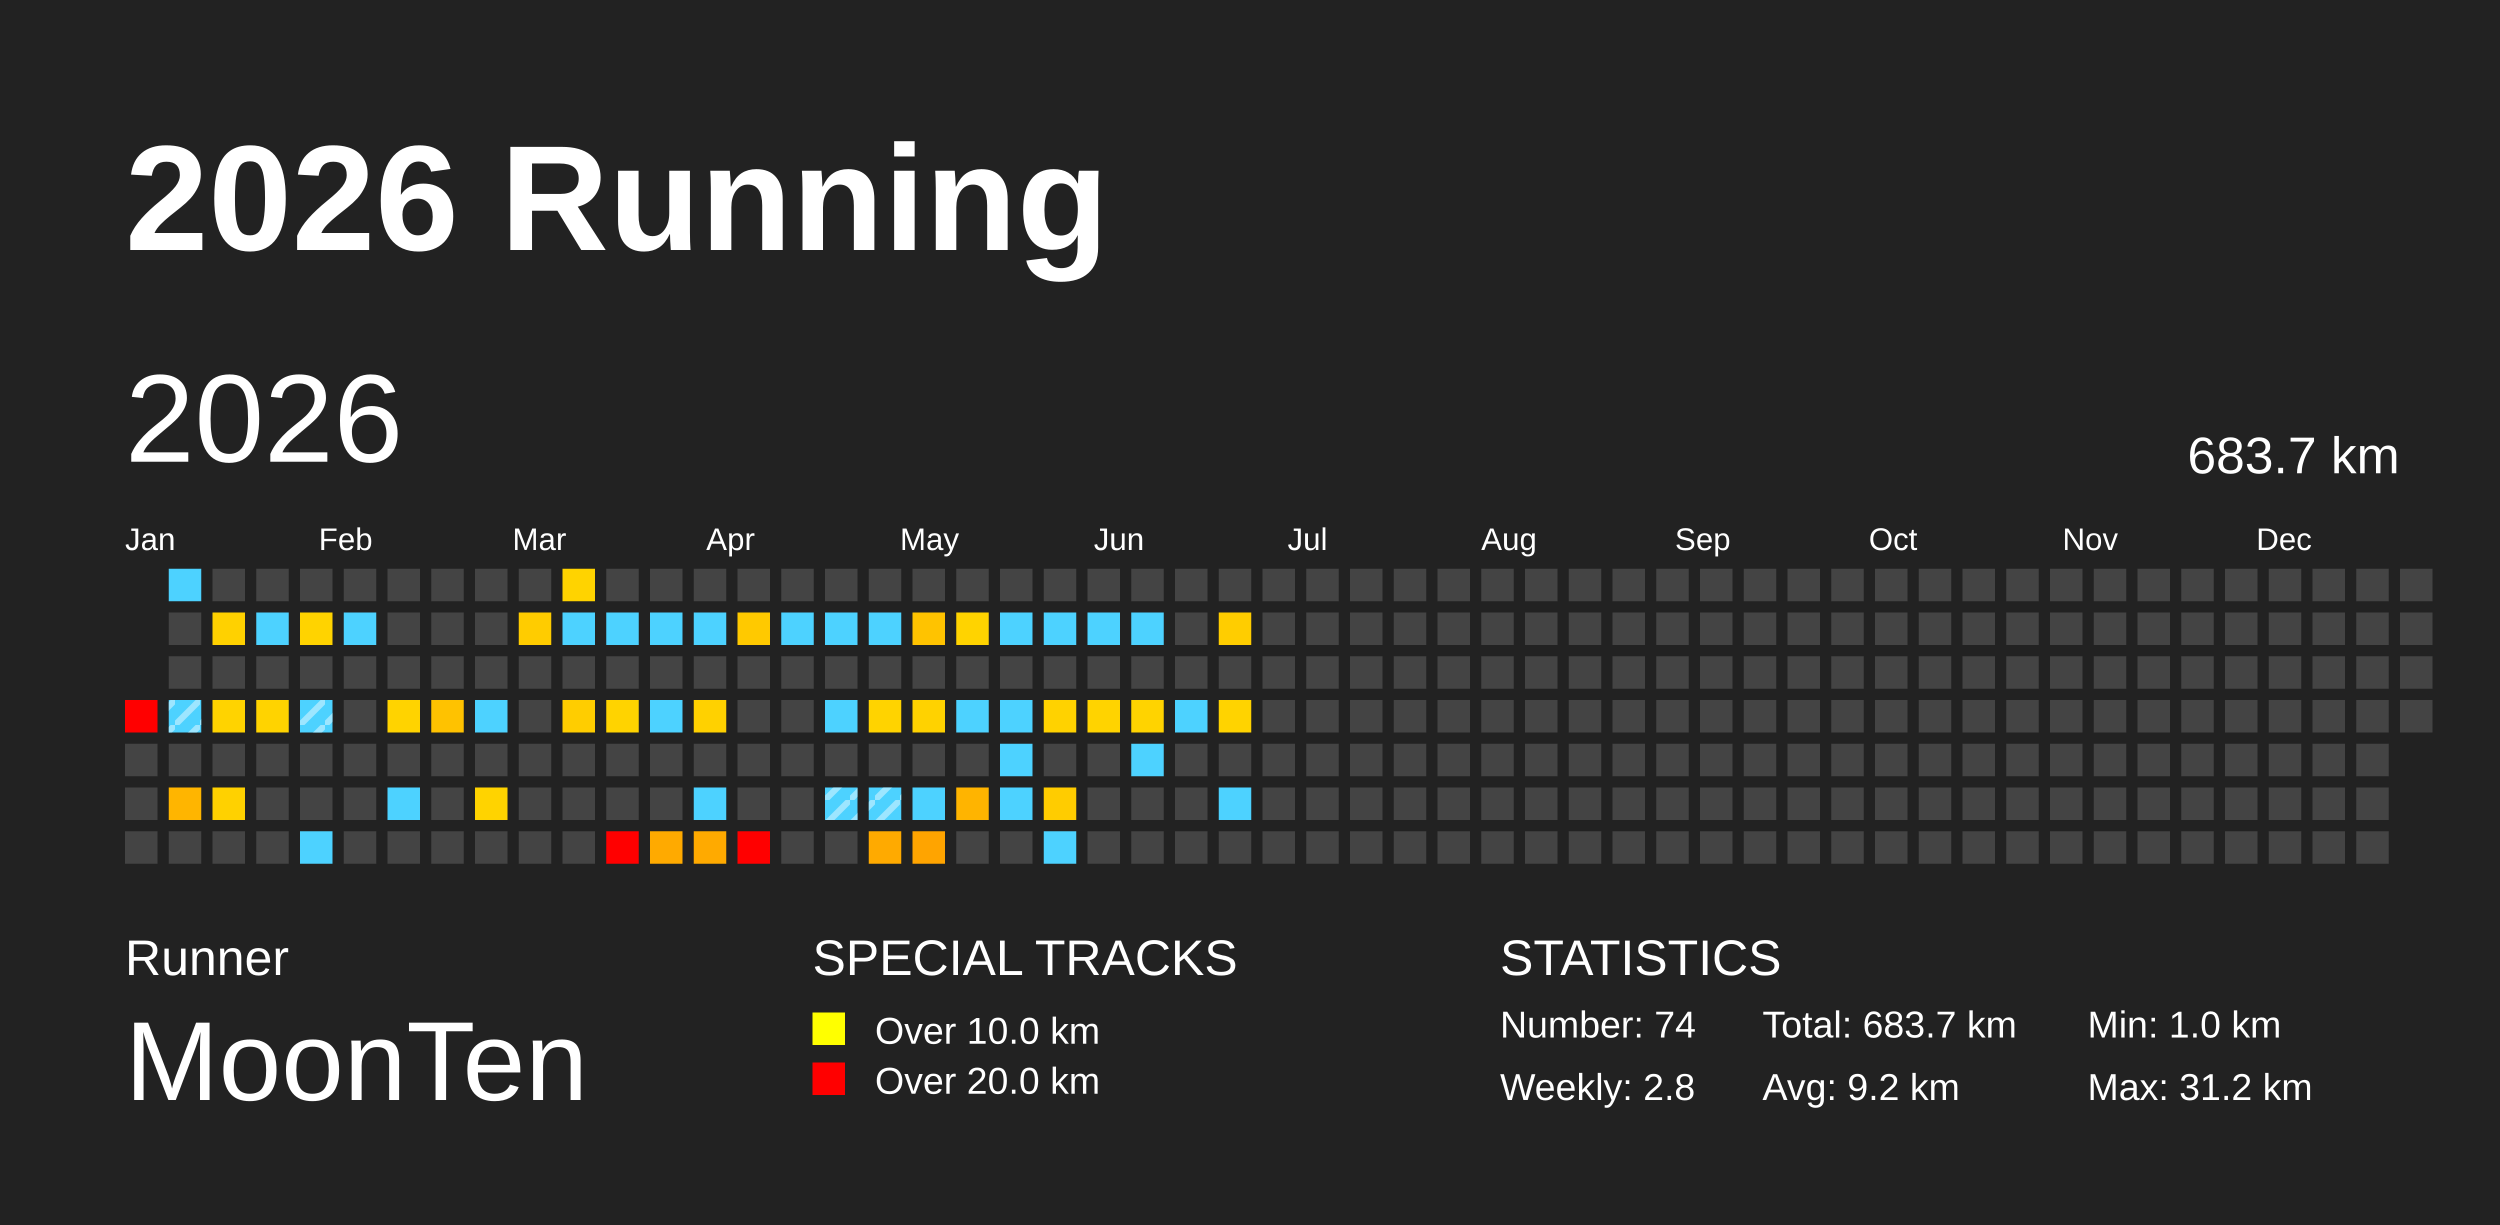
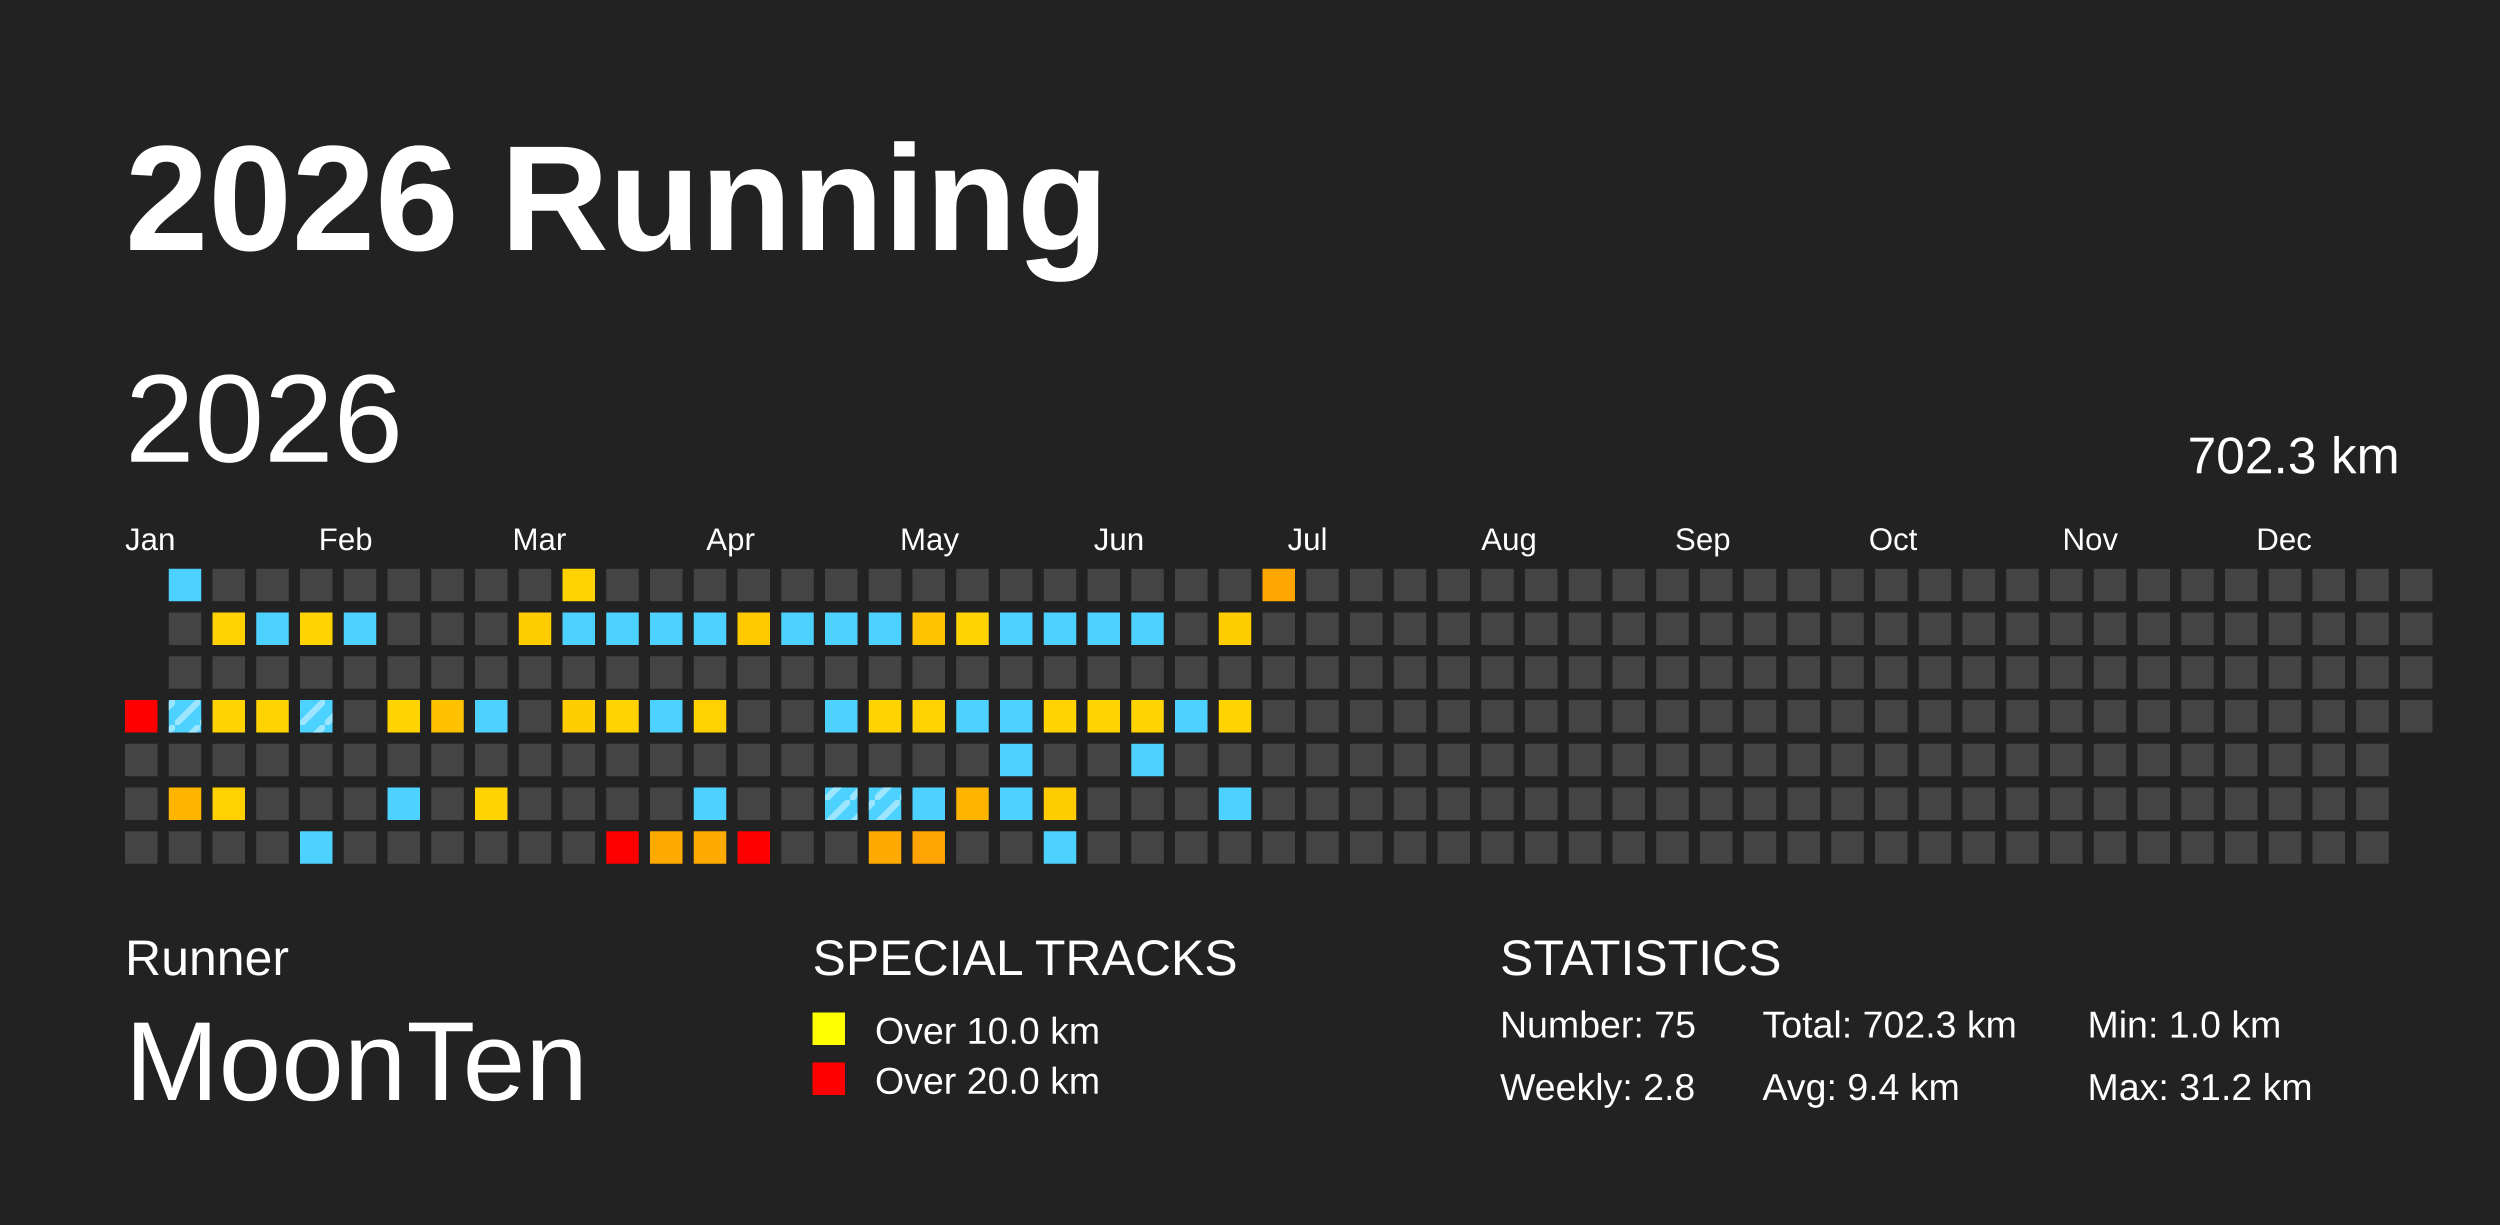
<svg xmlns="http://www.w3.org/2000/svg" baseProfile="full" height="98mm" version="1.1" viewBox="0,0,200,98" width="200mm">
  <defs>
    <pattern height="2" id="indoor-stripe" patternUnits="userSpaceOnUse" width="2">
      <line stroke="white" stroke-opacity="0.45" stroke-width="0.5" x1="0" x2="2" y1="2" y2="0" />
    </pattern>
  </defs>
  <rect fill="#222222" height="98" width="200" x="0" y="0" />
  <text fill="#FFFFFF" style="font-size:12px; font-family:Arial; font-weight:bold;" x="10" y="20">2026 Running</text>
  <text fill="#FFFFFF" style="font-size:4px; font-family:Arial" x="10" y="78">Runner</text>
  <text fill="#FFFFFF" style="font-size:9px; font-family:Arial" x="10" y="88">MoonTen</text>
  <text fill="#FFFFFF" style="font-size:4px; font-family:Arial" x="65" y="78">SPECIAL TRACKS</text>
  <rect fill="yellow" height="2.6" width="2.6" x="65" y="81" />
  <text fill="#FFFFFF" style="font-size:3px; font-family:Arial" x="70" y="83.5">Over 10.0 km</text>
  <rect fill="red" height="2.6" width="2.6" x="65" y="85" />
  <text fill="#FFFFFF" style="font-size:3px; font-family:Arial" x="70" y="87.5">Over 20.0 km</text>
  <text fill="#FFFFFF" style="font-size:4px; font-family:Arial" x="120" y="78">STATISTICS</text>
-   <text fill="#FFFFFF" style="font-size:3px; font-family:Arial" x="120" y="83">Number: 74</text>
+   <text fill="#FFFFFF" style="font-size:3px; font-family:Arial" x="120" y="83">Number: 75</text>
  <text fill="#FFFFFF" style="font-size:3px; font-family:Arial" x="120" y="88">Weekly: 2.8</text>
-   <text fill="#FFFFFF" style="font-size:3px; font-family:Arial" x="141" y="83">Total: 683.7 km</text>
-   <text fill="#FFFFFF" style="font-size:3px; font-family:Arial" x="141" y="88">Avg: 9.2 km</text>
+   <text fill="#FFFFFF" style="font-size:3px; font-family:Arial" x="141" y="83">Total: 702.3 km</text>
+   <text fill="#FFFFFF" style="font-size:3px; font-family:Arial" x="141" y="88">Avg: 9.4 km</text>
  <text fill="#FFFFFF" style="font-size:3px; font-family:Arial" x="167" y="83">Min: 1.0 km</text>
  <text fill="#FFFFFF" style="font-size:3px; font-family:Arial" x="167" y="88">Max: 31.2 km</text>
  <text dominant-baseline="hanging" fill="#FFFFFF" style="font-size:10.0px; font-family:Arial;" x="10" y="30">2026</text>
-   <text dominant-baseline="hanging" fill="#FFFFFF" style="font-size:4.125px; font-family:Arial;" x="175" y="35">683.7 km</text>
+   <text dominant-baseline="hanging" fill="#FFFFFF" style="font-size:4.125px; font-family:Arial;" x="175" y="35">702.3 km</text>
  <text fill="#FFFFFF" style="font-size:2.5px; font-family:Arial" x="10.0" y="44">Jan</text>
  <text fill="#FFFFFF" style="font-size:2.5px; font-family:Arial" x="25.5" y="44">Feb</text>
  <text fill="#FFFFFF" style="font-size:2.5px; font-family:Arial" x="41.0" y="44">Mar</text>
  <text fill="#FFFFFF" style="font-size:2.5px; font-family:Arial" x="56.5" y="44">Apr</text>
  <text fill="#FFFFFF" style="font-size:2.5px; font-family:Arial" x="72.0" y="44">May</text>
  <text fill="#FFFFFF" style="font-size:2.5px; font-family:Arial" x="87.5" y="44">Jun</text>
  <text fill="#FFFFFF" style="font-size:2.5px; font-family:Arial" x="103.0" y="44">Jul</text>
  <text fill="#FFFFFF" style="font-size:2.5px; font-family:Arial" x="118.5" y="44">Aug</text>
  <text fill="#FFFFFF" style="font-size:2.5px; font-family:Arial" x="134.0" y="44">Sep</text>
  <text fill="#FFFFFF" style="font-size:2.5px; font-family:Arial" x="149.5" y="44">Oct</text>
  <text fill="#FFFFFF" style="font-size:2.5px; font-family:Arial" x="165.0" y="44">Nov</text>
  <text fill="#FFFFFF" style="font-size:2.5px; font-family:Arial" x="180.5" y="44">Dec</text>
  <rect fill="red" height="2.6" width="2.6" x="10.0" y="56.0" />
  <rect fill="#444444" height="2.6" width="2.6" x="10.0" y="59.5" />
  <rect fill="#444444" height="2.6" width="2.6" x="10.0" y="63.0" />
  <rect fill="#444444" height="2.6" width="2.6" x="10.0" y="66.5" />
  <rect fill="#4dd2ff" height="2.6" width="2.6" x="13.5" y="45.5" />
  <rect fill="#444444" height="2.6" width="2.6" x="13.5" y="49.0" />
  <rect fill="#444444" height="2.6" width="2.6" x="13.5" y="52.5" />
  <rect fill="#4dd2ff" height="2.6" width="2.6" x="13.5" y="56.0" />
  <rect fill="url(#indoor-stripe)" height="2.6" style="pointer-events: none;" width="2.6" x="13.5" y="56.0" />
  <rect fill="#444444" height="2.6" width="2.6" x="13.5" y="59.5" />
  <rect fill="#ffb500" height="2.6" width="2.6" x="13.5" y="63.0" />
  <rect fill="#444444" height="2.6" width="2.6" x="13.5" y="66.5" />
  <rect fill="#444444" height="2.6" width="2.6" x="17.0" y="45.5" />
  <rect fill="#ffd100" height="2.6" width="2.6" x="17.0" y="49.0" />
  <rect fill="#444444" height="2.6" width="2.6" x="17.0" y="52.5" />
  <rect fill="#ffd300" height="2.6" width="2.6" x="17.0" y="56.0" />
  <rect fill="#444444" height="2.6" width="2.6" x="17.0" y="59.5" />
  <rect fill="#ffd100" height="2.6" width="2.6" x="17.0" y="63.0" />
  <rect fill="#444444" height="2.6" width="2.6" x="17.0" y="66.5" />
  <rect fill="#444444" height="2.6" width="2.6" x="20.5" y="45.5" />
  <rect fill="#4dd2ff" height="2.6" width="2.6" x="20.5" y="49.0" />
  <rect fill="#444444" height="2.6" width="2.6" x="20.5" y="52.5" />
  <rect fill="#ffd300" height="2.6" width="2.6" x="20.5" y="56.0" />
  <rect fill="#444444" height="2.6" width="2.6" x="20.5" y="59.5" />
  <rect fill="#444444" height="2.6" width="2.6" x="20.5" y="63.0" />
  <rect fill="#444444" height="2.6" width="2.6" x="20.5" y="66.5" />
  <rect fill="#444444" height="2.6" width="2.6" x="24.0" y="45.5" />
  <rect fill="#ffd300" height="2.6" width="2.6" x="24.0" y="49.0" />
  <rect fill="#444444" height="2.6" width="2.6" x="24.0" y="52.5" />
  <rect fill="#4dd2ff" height="2.6" width="2.6" x="24.0" y="56.0" />
  <rect fill="url(#indoor-stripe)" height="2.6" style="pointer-events: none;" width="2.6" x="24.0" y="56.0" />
  <rect fill="#444444" height="2.6" width="2.6" x="24.0" y="59.5" />
  <rect fill="#444444" height="2.6" width="2.6" x="24.0" y="63.0" />
  <rect fill="#4dd2ff" height="2.6" width="2.6" x="24.0" y="66.5" />
  <rect fill="#444444" height="2.6" width="2.6" x="27.5" y="45.5" />
  <rect fill="#4dd2ff" height="2.6" width="2.6" x="27.5" y="49.0" />
  <rect fill="#444444" height="2.6" width="2.6" x="27.5" y="52.5" />
  <rect fill="#444444" height="2.6" width="2.6" x="27.5" y="56.0" />
  <rect fill="#444444" height="2.6" width="2.6" x="27.5" y="59.5" />
  <rect fill="#444444" height="2.6" width="2.6" x="27.5" y="63.0" />
  <rect fill="#444444" height="2.6" width="2.6" x="27.5" y="66.5" />
  <rect fill="#444444" height="2.6" width="2.6" x="31.0" y="45.5" />
  <rect fill="#444444" height="2.6" width="2.6" x="31.0" y="49.0" />
  <rect fill="#444444" height="2.6" width="2.6" x="31.0" y="52.5" />
  <rect fill="#ffd300" height="2.6" width="2.6" x="31.0" y="56.0" />
  <rect fill="#444444" height="2.6" width="2.6" x="31.0" y="59.5" />
  <rect fill="#4dd2ff" height="2.6" width="2.6" x="31.0" y="63.0" />
  <rect fill="#444444" height="2.6" width="2.6" x="31.0" y="66.5" />
  <rect fill="#444444" height="2.6" width="2.6" x="34.5" y="45.5" />
  <rect fill="#444444" height="2.6" width="2.6" x="34.5" y="49.0" />
  <rect fill="#444444" height="2.6" width="2.6" x="34.5" y="52.5" />
  <rect fill="#ffc200" height="2.6" width="2.6" x="34.5" y="56.0" />
  <rect fill="#444444" height="2.6" width="2.6" x="34.5" y="59.5" />
  <rect fill="#444444" height="2.6" width="2.6" x="34.5" y="63.0" />
  <rect fill="#444444" height="2.6" width="2.6" x="34.5" y="66.5" />
  <rect fill="#444444" height="2.6" width="2.6" x="38.0" y="45.5" />
  <rect fill="#444444" height="2.6" width="2.6" x="38.0" y="49.0" />
  <rect fill="#444444" height="2.6" width="2.6" x="38.0" y="52.5" />
  <rect fill="#4dd2ff" height="2.6" width="2.6" x="38.0" y="56.0" />
  <rect fill="#444444" height="2.6" width="2.6" x="38.0" y="59.5" />
  <rect fill="#ffd300" height="2.6" width="2.6" x="38.0" y="63.0" />
  <rect fill="#444444" height="2.6" width="2.6" x="38.0" y="66.5" />
  <rect fill="#444444" height="2.6" width="2.6" x="41.5" y="45.5" />
  <rect fill="#ffcc00" height="2.6" width="2.6" x="41.5" y="49.0" />
  <rect fill="#444444" height="2.6" width="2.6" x="41.5" y="52.5" />
  <rect fill="#444444" height="2.6" width="2.6" x="41.5" y="56.0" />
  <rect fill="#444444" height="2.6" width="2.6" x="41.5" y="59.5" />
  <rect fill="#444444" height="2.6" width="2.6" x="41.5" y="63.0" />
  <rect fill="#444444" height="2.6" width="2.6" x="41.5" y="66.5" />
  <rect fill="#ffd300" height="2.6" width="2.6" x="45.0" y="45.5" />
  <rect fill="#4dd2ff" height="2.6" width="2.6" x="45.0" y="49.0" />
  <rect fill="#444444" height="2.6" width="2.6" x="45.0" y="52.5" />
  <rect fill="#ffcd00" height="2.6" width="2.6" x="45.0" y="56.0" />
  <rect fill="#444444" height="2.6" width="2.6" x="45.0" y="59.5" />
  <rect fill="#444444" height="2.6" width="2.6" x="45.0" y="63.0" />
  <rect fill="#444444" height="2.6" width="2.6" x="45.0" y="66.5" />
  <rect fill="#444444" height="2.6" width="2.6" x="48.5" y="45.5" />
  <rect fill="#4dd2ff" height="2.6" width="2.6" x="48.5" y="49.0" />
  <rect fill="#444444" height="2.6" width="2.6" x="48.5" y="52.5" />
  <rect fill="#ffd300" height="2.6" width="2.6" x="48.5" y="56.0" />
  <rect fill="#444444" height="2.6" width="2.6" x="48.5" y="59.5" />
  <rect fill="#444444" height="2.6" width="2.6" x="48.5" y="63.0" />
  <rect fill="red" height="2.6" width="2.6" x="48.5" y="66.5" />
  <rect fill="#444444" height="2.6" width="2.6" x="52.0" y="45.5" />
  <rect fill="#4dd2ff" height="2.6" width="2.6" x="52.0" y="49.0" />
  <rect fill="#444444" height="2.6" width="2.6" x="52.0" y="52.5" />
  <rect fill="#4dd2ff" height="2.6" width="2.6" x="52.0" y="56.0" />
  <rect fill="#444444" height="2.6" width="2.6" x="52.0" y="59.5" />
  <rect fill="#444444" height="2.6" width="2.6" x="52.0" y="63.0" />
  <rect fill="#ffaa00" height="2.6" width="2.6" x="52.0" y="66.5" />
  <rect fill="#444444" height="2.6" width="2.6" x="55.5" y="45.5" />
  <rect fill="#4dd2ff" height="2.6" width="2.6" x="55.5" y="49.0" />
  <rect fill="#444444" height="2.6" width="2.6" x="55.5" y="52.5" />
  <rect fill="#ffd100" height="2.6" width="2.6" x="55.5" y="56.0" />
  <rect fill="#444444" height="2.6" width="2.6" x="55.5" y="59.5" />
  <rect fill="#4dd2ff" height="2.6" width="2.6" x="55.5" y="63.0" />
  <rect fill="#ffaa00" height="2.6" width="2.6" x="55.5" y="66.5" />
  <rect fill="#444444" height="2.6" width="2.6" x="59.0" y="45.5" />
  <rect fill="#ffc900" height="2.6" width="2.6" x="59.0" y="49.0" />
  <rect fill="#444444" height="2.6" width="2.6" x="59.0" y="52.5" />
  <rect fill="#444444" height="2.6" width="2.6" x="59.0" y="56.0" />
  <rect fill="#444444" height="2.6" width="2.6" x="59.0" y="59.5" />
  <rect fill="#444444" height="2.6" width="2.6" x="59.0" y="63.0" />
  <rect fill="red" height="2.6" width="2.6" x="59.0" y="66.5" />
  <rect fill="#444444" height="2.6" width="2.6" x="62.5" y="45.5" />
  <rect fill="#4dd2ff" height="2.6" width="2.6" x="62.5" y="49.0" />
  <rect fill="#444444" height="2.6" width="2.6" x="62.5" y="52.5" />
  <rect fill="#444444" height="2.6" width="2.6" x="62.5" y="56.0" />
  <rect fill="#444444" height="2.6" width="2.6" x="62.5" y="59.5" />
  <rect fill="#444444" height="2.6" width="2.6" x="62.5" y="63.0" />
  <rect fill="#444444" height="2.6" width="2.6" x="62.5" y="66.5" />
  <rect fill="#444444" height="2.6" width="2.6" x="66.0" y="45.5" />
  <rect fill="#4dd2ff" height="2.6" width="2.6" x="66.0" y="49.0" />
  <rect fill="#444444" height="2.6" width="2.6" x="66.0" y="52.5" />
  <rect fill="#4dd2ff" height="2.6" width="2.6" x="66.0" y="56.0" />
  <rect fill="#444444" height="2.6" width="2.6" x="66.0" y="59.5" />
  <rect fill="#4dd2ff" height="2.6" width="2.6" x="66.0" y="63.0" />
  <rect fill="url(#indoor-stripe)" height="2.6" style="pointer-events: none;" width="2.6" x="66.0" y="63.0" />
  <rect fill="#444444" height="2.6" width="2.6" x="66.0" y="66.5" />
  <rect fill="#444444" height="2.6" width="2.6" x="69.5" y="45.5" />
  <rect fill="#4dd2ff" height="2.6" width="2.6" x="69.5" y="49.0" />
  <rect fill="#444444" height="2.6" width="2.6" x="69.5" y="52.5" />
  <rect fill="#ffd300" height="2.6" width="2.6" x="69.5" y="56.0" />
  <rect fill="#444444" height="2.6" width="2.6" x="69.5" y="59.5" />
  <rect fill="#4dd2ff" height="2.6" width="2.6" x="69.5" y="63.0" />
  <rect fill="url(#indoor-stripe)" height="2.6" style="pointer-events: none;" width="2.6" x="69.5" y="63.0" />
  <rect fill="#ffaa00" height="2.6" width="2.6" x="69.5" y="66.5" />
  <rect fill="#444444" height="2.6" width="2.6" x="73.0" y="45.5" />
  <rect fill="#ffc300" height="2.6" width="2.6" x="73.0" y="49.0" />
  <rect fill="#444444" height="2.6" width="2.6" x="73.0" y="52.5" />
  <rect fill="#ffd200" height="2.6" width="2.6" x="73.0" y="56.0" />
  <rect fill="#444444" height="2.6" width="2.6" x="73.0" y="59.5" />
  <rect fill="#4dd2ff" height="2.6" width="2.6" x="73.0" y="63.0" />
  <rect fill="#ffa400" height="2.6" width="2.6" x="73.0" y="66.5" />
  <rect fill="#444444" height="2.6" width="2.6" x="76.5" y="45.5" />
  <rect fill="#ffd300" height="2.6" width="2.6" x="76.5" y="49.0" />
  <rect fill="#444444" height="2.6" width="2.6" x="76.5" y="52.5" />
  <rect fill="#4dd2ff" height="2.6" width="2.6" x="76.5" y="56.0" />
  <rect fill="#444444" height="2.6" width="2.6" x="76.5" y="59.5" />
  <rect fill="#ffb400" height="2.6" width="2.6" x="76.5" y="63.0" />
  <rect fill="#444444" height="2.6" width="2.6" x="76.5" y="66.5" />
  <rect fill="#444444" height="2.6" width="2.6" x="80.0" y="45.5" />
  <rect fill="#4dd2ff" height="2.6" width="2.6" x="80.0" y="49.0" />
  <rect fill="#444444" height="2.6" width="2.6" x="80.0" y="52.5" />
  <rect fill="#4dd2ff" height="2.6" width="2.6" x="80.0" y="56.0" />
  <rect fill="#4dd2ff" height="2.6" width="2.6" x="80.0" y="59.5" />
  <rect fill="#4dd2ff" height="2.6" width="2.6" x="80.0" y="63.0" />
  <rect fill="#444444" height="2.6" width="2.6" x="80.0" y="66.5" />
  <rect fill="#444444" height="2.6" width="2.6" x="83.5" y="45.5" />
  <rect fill="#4dd2ff" height="2.6" width="2.6" x="83.5" y="49.0" />
  <rect fill="#444444" height="2.6" width="2.6" x="83.5" y="52.5" />
  <rect fill="#ffd200" height="2.6" width="2.6" x="83.5" y="56.0" />
  <rect fill="#444444" height="2.6" width="2.6" x="83.5" y="59.5" />
  <rect fill="#ffcc00" height="2.6" width="2.6" x="83.5" y="63.0" />
  <rect fill="#4dd2ff" height="2.6" width="2.6" x="83.5" y="66.5" />
  <rect fill="#444444" height="2.6" width="2.6" x="87.0" y="45.5" />
  <rect fill="#4dd2ff" height="2.6" width="2.6" x="87.0" y="49.0" />
  <rect fill="#444444" height="2.6" width="2.6" x="87.0" y="52.5" />
  <rect fill="#ffd300" height="2.6" width="2.6" x="87.0" y="56.0" />
  <rect fill="#444444" height="2.6" width="2.6" x="87.0" y="59.5" />
  <rect fill="#444444" height="2.6" width="2.6" x="87.0" y="63.0" />
  <rect fill="#444444" height="2.6" width="2.6" x="87.0" y="66.5" />
  <rect fill="#444444" height="2.6" width="2.6" x="90.5" y="45.5" />
  <rect fill="#4dd2ff" height="2.6" width="2.6" x="90.5" y="49.0" />
  <rect fill="#444444" height="2.6" width="2.6" x="90.5" y="52.5" />
  <rect fill="#ffd300" height="2.6" width="2.6" x="90.5" y="56.0" />
  <rect fill="#4dd2ff" height="2.6" width="2.6" x="90.5" y="59.5" />
  <rect fill="#444444" height="2.6" width="2.6" x="90.5" y="63.0" />
  <rect fill="#444444" height="2.6" width="2.6" x="90.5" y="66.5" />
  <rect fill="#444444" height="2.6" width="2.6" x="94.0" y="45.5" />
  <rect fill="#444444" height="2.6" width="2.6" x="94.0" y="49.0" />
  <rect fill="#444444" height="2.6" width="2.6" x="94.0" y="52.5" />
  <rect fill="#4dd2ff" height="2.6" width="2.6" x="94.0" y="56.0" />
  <rect fill="#444444" height="2.6" width="2.6" x="94.0" y="59.5" />
  <rect fill="#444444" height="2.6" width="2.6" x="94.0" y="63.0" />
  <rect fill="#444444" height="2.6" width="2.6" x="94.0" y="66.5" />
  <rect fill="#444444" height="2.6" width="2.6" x="97.5" y="45.5" />
  <rect fill="#ffcd00" height="2.6" width="2.6" x="97.5" y="49.0" />
  <rect fill="#444444" height="2.6" width="2.6" x="97.5" y="52.5" />
  <rect fill="#ffd300" height="2.6" width="2.6" x="97.5" y="56.0" />
  <rect fill="#444444" height="2.6" width="2.6" x="97.5" y="59.5" />
  <rect fill="#4dd2ff" height="2.6" width="2.6" x="97.5" y="63.0" />
  <rect fill="#444444" height="2.6" width="2.6" x="97.5" y="66.5" />
-   <rect fill="#444444" height="2.6" width="2.6" x="101.0" y="45.5" />
+   <rect fill="#ffa700" height="2.6" width="2.6" x="101.0" y="45.5" />
  <rect fill="#444444" height="2.6" width="2.6" x="101.0" y="49.0" />
  <rect fill="#444444" height="2.6" width="2.6" x="101.0" y="52.5" />
  <rect fill="#444444" height="2.6" width="2.6" x="101.0" y="56.0" />
  <rect fill="#444444" height="2.6" width="2.6" x="101.0" y="59.5" />
  <rect fill="#444444" height="2.6" width="2.6" x="101.0" y="63.0" />
  <rect fill="#444444" height="2.6" width="2.6" x="101.0" y="66.5" />
  <rect fill="#444444" height="2.6" width="2.6" x="104.5" y="45.5" />
  <rect fill="#444444" height="2.6" width="2.6" x="104.5" y="49.0" />
  <rect fill="#444444" height="2.6" width="2.6" x="104.5" y="52.5" />
  <rect fill="#444444" height="2.6" width="2.6" x="104.5" y="56.0" />
  <rect fill="#444444" height="2.6" width="2.6" x="104.5" y="59.5" />
  <rect fill="#444444" height="2.6" width="2.6" x="104.5" y="63.0" />
  <rect fill="#444444" height="2.6" width="2.6" x="104.5" y="66.5" />
  <rect fill="#444444" height="2.6" width="2.6" x="108.0" y="45.5" />
  <rect fill="#444444" height="2.6" width="2.6" x="108.0" y="49.0" />
  <rect fill="#444444" height="2.6" width="2.6" x="108.0" y="52.5" />
  <rect fill="#444444" height="2.6" width="2.6" x="108.0" y="56.0" />
  <rect fill="#444444" height="2.6" width="2.6" x="108.0" y="59.5" />
  <rect fill="#444444" height="2.6" width="2.6" x="108.0" y="63.0" />
  <rect fill="#444444" height="2.6" width="2.6" x="108.0" y="66.5" />
  <rect fill="#444444" height="2.6" width="2.6" x="111.5" y="45.5" />
  <rect fill="#444444" height="2.6" width="2.6" x="111.5" y="49.0" />
  <rect fill="#444444" height="2.6" width="2.6" x="111.5" y="52.5" />
  <rect fill="#444444" height="2.6" width="2.6" x="111.5" y="56.0" />
  <rect fill="#444444" height="2.6" width="2.6" x="111.5" y="59.5" />
  <rect fill="#444444" height="2.6" width="2.6" x="111.5" y="63.0" />
  <rect fill="#444444" height="2.6" width="2.6" x="111.5" y="66.5" />
  <rect fill="#444444" height="2.6" width="2.6" x="115.0" y="45.5" />
  <rect fill="#444444" height="2.6" width="2.6" x="115.0" y="49.0" />
  <rect fill="#444444" height="2.6" width="2.6" x="115.0" y="52.5" />
  <rect fill="#444444" height="2.6" width="2.6" x="115.0" y="56.0" />
  <rect fill="#444444" height="2.6" width="2.6" x="115.0" y="59.5" />
  <rect fill="#444444" height="2.6" width="2.6" x="115.0" y="63.0" />
  <rect fill="#444444" height="2.6" width="2.6" x="115.0" y="66.5" />
  <rect fill="#444444" height="2.6" width="2.6" x="118.5" y="45.5" />
  <rect fill="#444444" height="2.6" width="2.6" x="118.5" y="49.0" />
  <rect fill="#444444" height="2.6" width="2.6" x="118.5" y="52.5" />
  <rect fill="#444444" height="2.6" width="2.6" x="118.5" y="56.0" />
  <rect fill="#444444" height="2.6" width="2.6" x="118.5" y="59.5" />
  <rect fill="#444444" height="2.6" width="2.6" x="118.5" y="63.0" />
  <rect fill="#444444" height="2.6" width="2.6" x="118.5" y="66.5" />
  <rect fill="#444444" height="2.6" width="2.6" x="122.0" y="45.5" />
  <rect fill="#444444" height="2.6" width="2.6" x="122.0" y="49.0" />
  <rect fill="#444444" height="2.6" width="2.6" x="122.0" y="52.5" />
  <rect fill="#444444" height="2.6" width="2.6" x="122.0" y="56.0" />
  <rect fill="#444444" height="2.6" width="2.6" x="122.0" y="59.5" />
  <rect fill="#444444" height="2.6" width="2.6" x="122.0" y="63.0" />
  <rect fill="#444444" height="2.6" width="2.6" x="122.0" y="66.5" />
  <rect fill="#444444" height="2.6" width="2.6" x="125.5" y="45.5" />
  <rect fill="#444444" height="2.6" width="2.6" x="125.5" y="49.0" />
  <rect fill="#444444" height="2.6" width="2.6" x="125.5" y="52.5" />
  <rect fill="#444444" height="2.6" width="2.6" x="125.5" y="56.0" />
  <rect fill="#444444" height="2.6" width="2.6" x="125.5" y="59.5" />
  <rect fill="#444444" height="2.6" width="2.6" x="125.5" y="63.0" />
  <rect fill="#444444" height="2.6" width="2.6" x="125.5" y="66.5" />
  <rect fill="#444444" height="2.6" width="2.6" x="129.0" y="45.5" />
  <rect fill="#444444" height="2.6" width="2.6" x="129.0" y="49.0" />
  <rect fill="#444444" height="2.6" width="2.6" x="129.0" y="52.5" />
  <rect fill="#444444" height="2.6" width="2.6" x="129.0" y="56.0" />
  <rect fill="#444444" height="2.6" width="2.6" x="129.0" y="59.5" />
  <rect fill="#444444" height="2.6" width="2.6" x="129.0" y="63.0" />
  <rect fill="#444444" height="2.6" width="2.6" x="129.0" y="66.5" />
  <rect fill="#444444" height="2.6" width="2.6" x="132.5" y="45.5" />
  <rect fill="#444444" height="2.6" width="2.6" x="132.5" y="49.0" />
  <rect fill="#444444" height="2.6" width="2.6" x="132.5" y="52.5" />
  <rect fill="#444444" height="2.6" width="2.6" x="132.5" y="56.0" />
  <rect fill="#444444" height="2.6" width="2.6" x="132.5" y="59.5" />
  <rect fill="#444444" height="2.6" width="2.6" x="132.5" y="63.0" />
  <rect fill="#444444" height="2.6" width="2.6" x="132.5" y="66.5" />
  <rect fill="#444444" height="2.6" width="2.6" x="136.0" y="45.5" />
  <rect fill="#444444" height="2.6" width="2.6" x="136.0" y="49.0" />
  <rect fill="#444444" height="2.6" width="2.6" x="136.0" y="52.5" />
  <rect fill="#444444" height="2.6" width="2.6" x="136.0" y="56.0" />
  <rect fill="#444444" height="2.6" width="2.6" x="136.0" y="59.5" />
  <rect fill="#444444" height="2.6" width="2.6" x="136.0" y="63.0" />
  <rect fill="#444444" height="2.6" width="2.6" x="136.0" y="66.5" />
  <rect fill="#444444" height="2.6" width="2.6" x="139.5" y="45.5" />
  <rect fill="#444444" height="2.6" width="2.6" x="139.5" y="49.0" />
  <rect fill="#444444" height="2.6" width="2.6" x="139.5" y="52.5" />
  <rect fill="#444444" height="2.6" width="2.6" x="139.5" y="56.0" />
  <rect fill="#444444" height="2.6" width="2.6" x="139.5" y="59.5" />
  <rect fill="#444444" height="2.6" width="2.6" x="139.5" y="63.0" />
  <rect fill="#444444" height="2.6" width="2.6" x="139.5" y="66.5" />
  <rect fill="#444444" height="2.6" width="2.6" x="143.0" y="45.5" />
  <rect fill="#444444" height="2.6" width="2.6" x="143.0" y="49.0" />
  <rect fill="#444444" height="2.6" width="2.6" x="143.0" y="52.5" />
  <rect fill="#444444" height="2.6" width="2.6" x="143.0" y="56.0" />
  <rect fill="#444444" height="2.6" width="2.6" x="143.0" y="59.5" />
  <rect fill="#444444" height="2.6" width="2.6" x="143.0" y="63.0" />
  <rect fill="#444444" height="2.6" width="2.6" x="143.0" y="66.5" />
  <rect fill="#444444" height="2.6" width="2.6" x="146.5" y="45.5" />
  <rect fill="#444444" height="2.6" width="2.6" x="146.5" y="49.0" />
  <rect fill="#444444" height="2.6" width="2.6" x="146.5" y="52.5" />
  <rect fill="#444444" height="2.6" width="2.6" x="146.5" y="56.0" />
  <rect fill="#444444" height="2.6" width="2.6" x="146.5" y="59.5" />
  <rect fill="#444444" height="2.6" width="2.6" x="146.5" y="63.0" />
  <rect fill="#444444" height="2.6" width="2.6" x="146.5" y="66.5" />
  <rect fill="#444444" height="2.6" width="2.6" x="150.0" y="45.5" />
  <rect fill="#444444" height="2.6" width="2.6" x="150.0" y="49.0" />
  <rect fill="#444444" height="2.6" width="2.6" x="150.0" y="52.5" />
  <rect fill="#444444" height="2.6" width="2.6" x="150.0" y="56.0" />
  <rect fill="#444444" height="2.6" width="2.6" x="150.0" y="59.5" />
  <rect fill="#444444" height="2.6" width="2.6" x="150.0" y="63.0" />
  <rect fill="#444444" height="2.6" width="2.6" x="150.0" y="66.5" />
  <rect fill="#444444" height="2.6" width="2.6" x="153.5" y="45.5" />
  <rect fill="#444444" height="2.6" width="2.6" x="153.5" y="49.0" />
  <rect fill="#444444" height="2.6" width="2.6" x="153.5" y="52.5" />
  <rect fill="#444444" height="2.6" width="2.6" x="153.5" y="56.0" />
  <rect fill="#444444" height="2.6" width="2.6" x="153.5" y="59.5" />
  <rect fill="#444444" height="2.6" width="2.6" x="153.5" y="63.0" />
  <rect fill="#444444" height="2.6" width="2.6" x="153.5" y="66.5" />
  <rect fill="#444444" height="2.6" width="2.6" x="157.0" y="45.5" />
  <rect fill="#444444" height="2.6" width="2.6" x="157.0" y="49.0" />
  <rect fill="#444444" height="2.6" width="2.6" x="157.0" y="52.5" />
  <rect fill="#444444" height="2.6" width="2.6" x="157.0" y="56.0" />
  <rect fill="#444444" height="2.6" width="2.6" x="157.0" y="59.5" />
  <rect fill="#444444" height="2.6" width="2.6" x="157.0" y="63.0" />
  <rect fill="#444444" height="2.6" width="2.6" x="157.0" y="66.5" />
  <rect fill="#444444" height="2.6" width="2.6" x="160.5" y="45.5" />
  <rect fill="#444444" height="2.6" width="2.6" x="160.5" y="49.0" />
  <rect fill="#444444" height="2.6" width="2.6" x="160.5" y="52.5" />
  <rect fill="#444444" height="2.6" width="2.6" x="160.5" y="56.0" />
  <rect fill="#444444" height="2.6" width="2.6" x="160.5" y="59.5" />
  <rect fill="#444444" height="2.6" width="2.6" x="160.5" y="63.0" />
  <rect fill="#444444" height="2.6" width="2.6" x="160.5" y="66.5" />
  <rect fill="#444444" height="2.6" width="2.6" x="164.0" y="45.5" />
  <rect fill="#444444" height="2.6" width="2.6" x="164.0" y="49.0" />
  <rect fill="#444444" height="2.6" width="2.6" x="164.0" y="52.5" />
  <rect fill="#444444" height="2.6" width="2.6" x="164.0" y="56.0" />
  <rect fill="#444444" height="2.6" width="2.6" x="164.0" y="59.5" />
  <rect fill="#444444" height="2.6" width="2.6" x="164.0" y="63.0" />
  <rect fill="#444444" height="2.6" width="2.6" x="164.0" y="66.5" />
  <rect fill="#444444" height="2.6" width="2.6" x="167.5" y="45.5" />
  <rect fill="#444444" height="2.6" width="2.6" x="167.5" y="49.0" />
  <rect fill="#444444" height="2.6" width="2.6" x="167.5" y="52.5" />
  <rect fill="#444444" height="2.6" width="2.6" x="167.5" y="56.0" />
  <rect fill="#444444" height="2.6" width="2.6" x="167.5" y="59.5" />
  <rect fill="#444444" height="2.6" width="2.6" x="167.5" y="63.0" />
  <rect fill="#444444" height="2.6" width="2.6" x="167.5" y="66.5" />
  <rect fill="#444444" height="2.6" width="2.6" x="171.0" y="45.5" />
  <rect fill="#444444" height="2.6" width="2.6" x="171.0" y="49.0" />
  <rect fill="#444444" height="2.6" width="2.6" x="171.0" y="52.5" />
  <rect fill="#444444" height="2.6" width="2.6" x="171.0" y="56.0" />
  <rect fill="#444444" height="2.6" width="2.6" x="171.0" y="59.5" />
  <rect fill="#444444" height="2.6" width="2.6" x="171.0" y="63.0" />
  <rect fill="#444444" height="2.6" width="2.6" x="171.0" y="66.5" />
  <rect fill="#444444" height="2.6" width="2.6" x="174.5" y="45.5" />
  <rect fill="#444444" height="2.6" width="2.6" x="174.5" y="49.0" />
  <rect fill="#444444" height="2.6" width="2.6" x="174.5" y="52.5" />
  <rect fill="#444444" height="2.6" width="2.6" x="174.5" y="56.0" />
  <rect fill="#444444" height="2.6" width="2.6" x="174.5" y="59.5" />
  <rect fill="#444444" height="2.6" width="2.6" x="174.5" y="63.0" />
  <rect fill="#444444" height="2.6" width="2.6" x="174.5" y="66.5" />
  <rect fill="#444444" height="2.6" width="2.6" x="178.0" y="45.5" />
  <rect fill="#444444" height="2.6" width="2.6" x="178.0" y="49.0" />
  <rect fill="#444444" height="2.6" width="2.6" x="178.0" y="52.5" />
  <rect fill="#444444" height="2.6" width="2.6" x="178.0" y="56.0" />
  <rect fill="#444444" height="2.6" width="2.6" x="178.0" y="59.5" />
  <rect fill="#444444" height="2.6" width="2.6" x="178.0" y="63.0" />
  <rect fill="#444444" height="2.6" width="2.6" x="178.0" y="66.5" />
  <rect fill="#444444" height="2.6" width="2.6" x="181.5" y="45.5" />
  <rect fill="#444444" height="2.6" width="2.6" x="181.5" y="49.0" />
  <rect fill="#444444" height="2.6" width="2.6" x="181.5" y="52.5" />
  <rect fill="#444444" height="2.6" width="2.6" x="181.5" y="56.0" />
  <rect fill="#444444" height="2.6" width="2.6" x="181.5" y="59.5" />
  <rect fill="#444444" height="2.6" width="2.6" x="181.5" y="63.0" />
  <rect fill="#444444" height="2.6" width="2.6" x="181.5" y="66.5" />
  <rect fill="#444444" height="2.6" width="2.6" x="185.0" y="45.5" />
  <rect fill="#444444" height="2.6" width="2.6" x="185.0" y="49.0" />
  <rect fill="#444444" height="2.6" width="2.6" x="185.0" y="52.5" />
  <rect fill="#444444" height="2.6" width="2.6" x="185.0" y="56.0" />
  <rect fill="#444444" height="2.6" width="2.6" x="185.0" y="59.5" />
  <rect fill="#444444" height="2.6" width="2.6" x="185.0" y="63.0" />
  <rect fill="#444444" height="2.6" width="2.6" x="185.0" y="66.5" />
  <rect fill="#444444" height="2.6" width="2.6" x="188.5" y="45.5" />
  <rect fill="#444444" height="2.6" width="2.6" x="188.5" y="49.0" />
  <rect fill="#444444" height="2.6" width="2.6" x="188.5" y="52.5" />
  <rect fill="#444444" height="2.6" width="2.6" x="188.5" y="56.0" />
  <rect fill="#444444" height="2.6" width="2.6" x="188.5" y="59.5" />
  <rect fill="#444444" height="2.6" width="2.6" x="188.5" y="63.0" />
  <rect fill="#444444" height="2.6" width="2.6" x="188.5" y="66.5" />
  <rect fill="#444444" height="2.6" width="2.6" x="192.0" y="45.5" />
  <rect fill="#444444" height="2.6" width="2.6" x="192.0" y="49.0" />
  <rect fill="#444444" height="2.6" width="2.6" x="192.0" y="52.5" />
  <rect fill="#444444" height="2.6" width="2.6" x="192.0" y="56.0" />
</svg>
